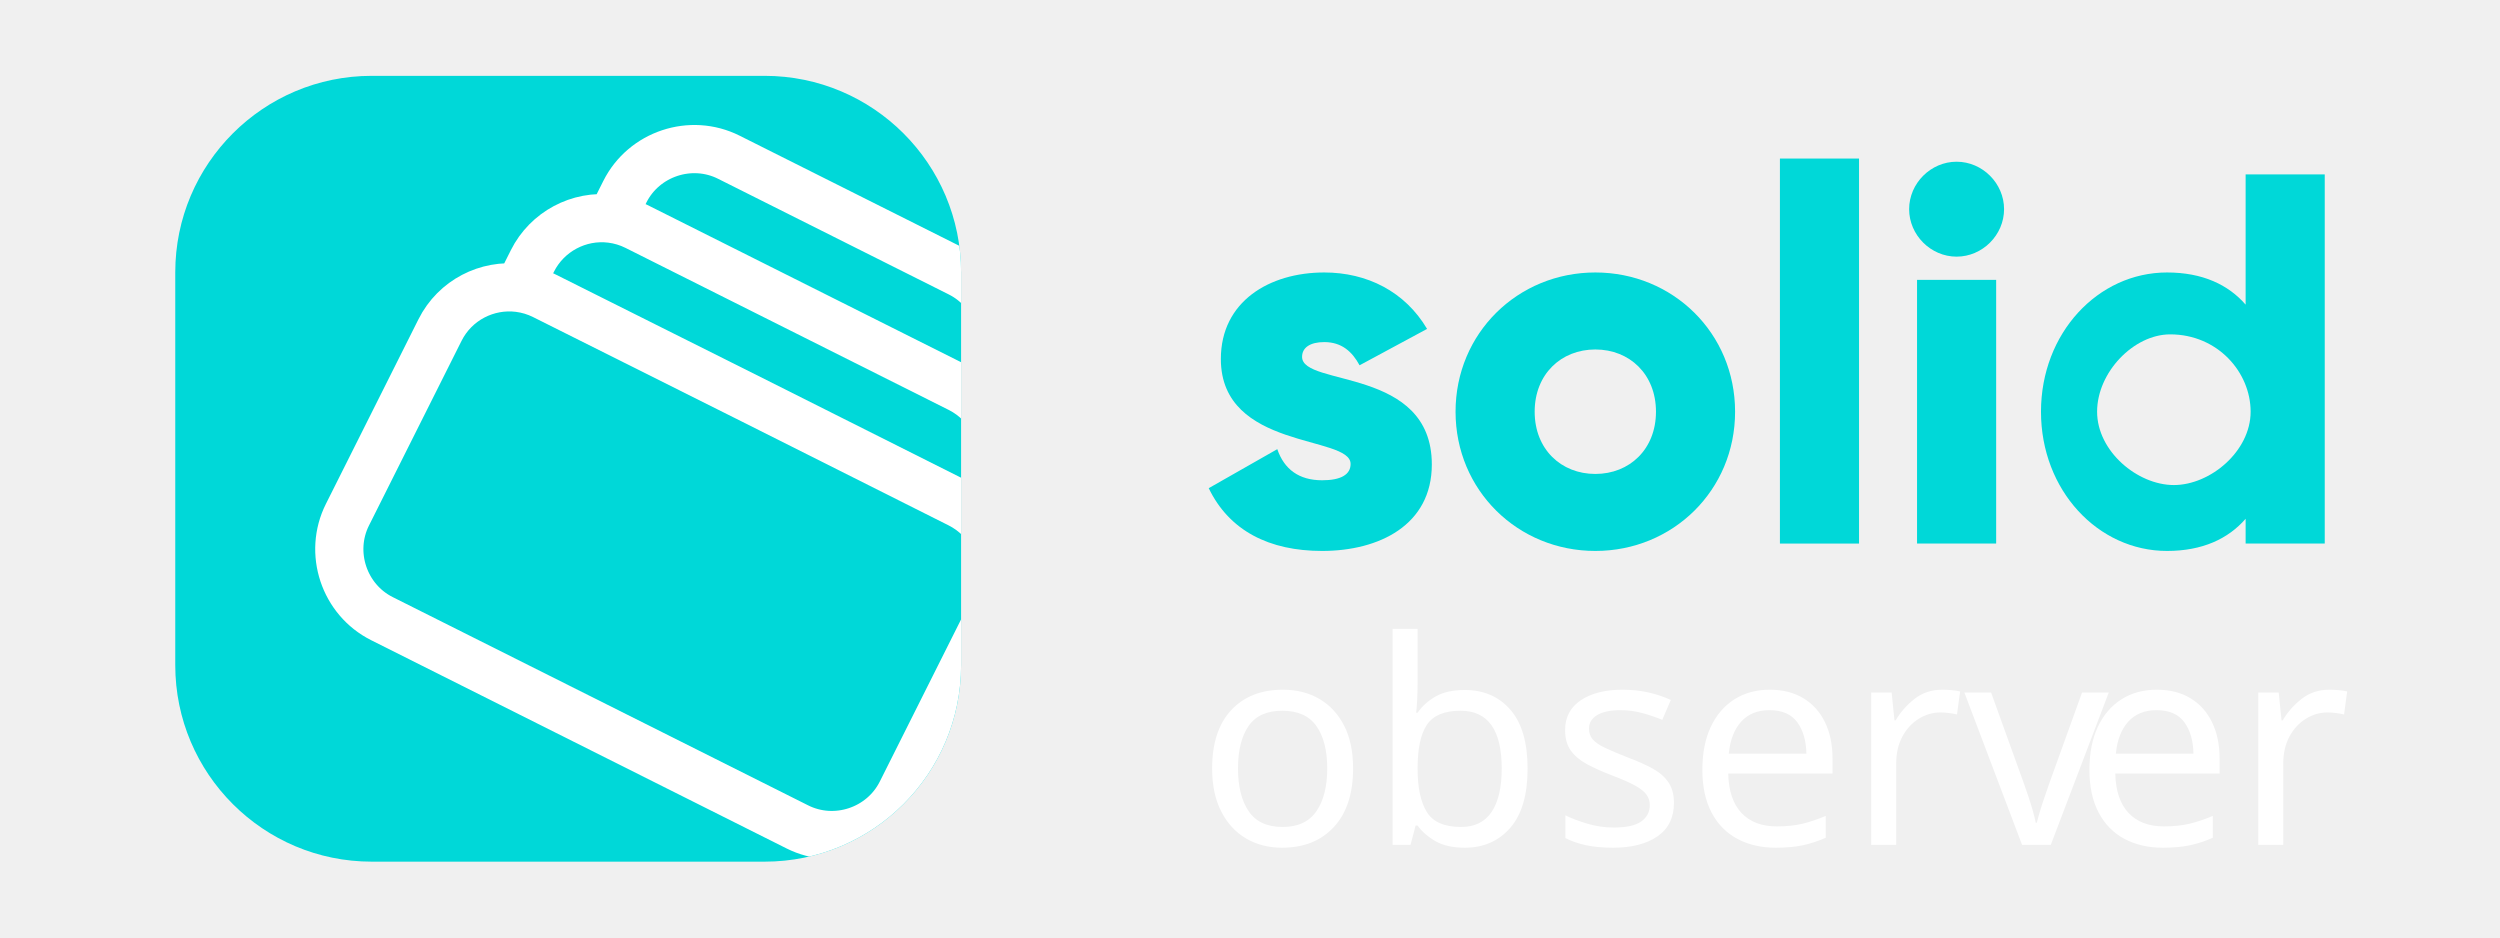
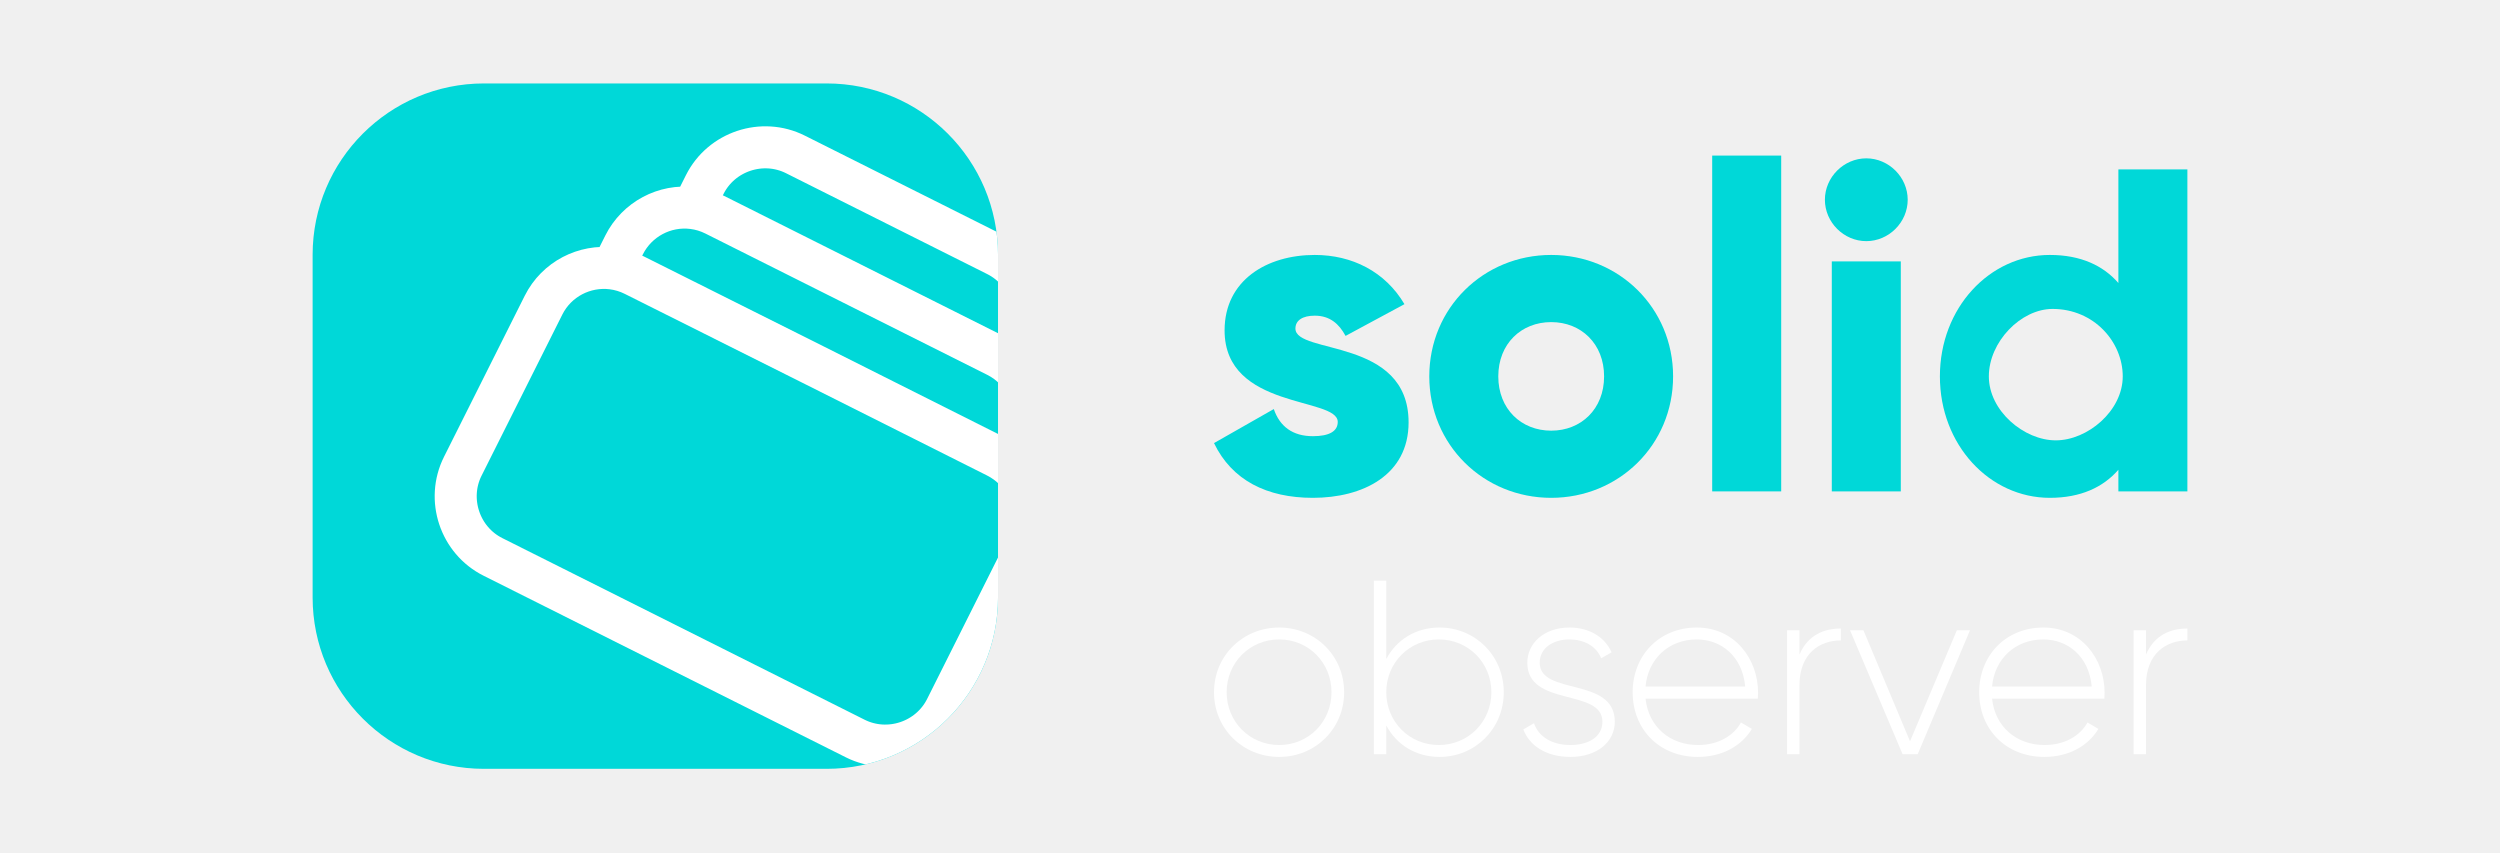
- <svg xmlns="http://www.w3.org/2000/svg" width="100%" height="100%" viewBox="0 0 200 75" version="1.1" xml:space="preserve" style="fill-rule:evenodd;clip-rule:evenodd;stroke-linecap:round;stroke-linejoin:round;">
-   <g transform="matrix(0.079982,0,0,0.079982,-36.92747,-21.60669)">
+ <svg xmlns="http://www.w3.org/2000/svg" width="100%" height="100%" viewBox="0 0 220 75" version="1.1" xml:space="preserve" style="fill-rule:evenodd;clip-rule:evenodd;stroke-linecap:round;stroke-linejoin:round;">
+   <g transform="matrix(0.076736,0,0,0.076736,-21.37024,-19.20783)">
    <path d="M1423,542.5L1423,935.5C1423,1043.951 1334.951,1132 1226.5,1132L833.5,1132C725.049,1132 637,1043.951 637,935.5L637,542.5C637,434.049 725.049,346 833.5,346L1226.5,346C1334.951,346 1423,434.049 1423,542.5Z" style="fill:rgb(0,216,216);" />
    <clipPath id="_clip1">
      <path d="M1423,542.5L1423,935.5C1423,1043.951 1334.951,1132 1226.5,1132L833.5,1132C725.049,1132 637,1043.951 637,935.5L637,542.5C637,434.049 725.049,346 833.5,346L1226.5,346C1334.951,346 1423,434.049 1423,542.5Z" />
    </clipPath>
    <g clip-path="url(#_clip1)">
      <g transform="matrix(30.77829,15.42924,-15.42924,30.77829,994.6012,184.6799)">
        <path d="M6,6.878L6,6C6,4.766 7.016,3.75 8.25,3.75L15.75,3.75C16.984,3.75 18,4.766 18,6L18,6.878M6,6.878C6.235,6.795 6.487,6.75 6.75,6.75L17.25,6.75C17.513,6.75 17.765,6.795 18,6.878M6,6.878C5.103,7.195 4.5,8.049 4.5,9L4.5,9.878M18,6.878C18.897,7.195 19.5,8.049 19.5,9L19.5,9.878M19.5,9.878C19.259,9.793 19.005,9.75 18.75,9.75C14.247,9.744 9.747,9.744 5.25,9.75C4.987,9.75 4.735,9.795 4.5,9.878M19.5,9.878C20.397,10.195 21,11.049 21,12L21,18C21,19.234 19.984,20.25 18.75,20.25L5.25,20.25C4.016,20.25 3,19.234 3,18L3,12C3,11.02 3.626,10.187 4.5,9.878" style="fill:none;fill-rule:nonzero;stroke:white;stroke-width:1.4px;" />
      </g>
    </g>
  </g>
-   <g transform="matrix(0.079982,0,0,0.079982,-158.3513,-161.5595)">
+   <g transform="matrix(0.076736,0,0,0.076736,-137.8661,-153.4806)">
    <path d="M3282.208,2376.886C3282.208,2367.391 3290.649,2362.115 3304.365,2362.115C3321.773,2362.115 3332.324,2371.611 3339.71,2385.327L3407.234,2348.927C3385.078,2311.472 3347.095,2292.481 3304.365,2292.481C3249.501,2292.481 3200.968,2321.495 3200.968,2378.996C3200.968,2470.26 3330.742,2454.961 3330.742,2483.976C3330.742,2494.526 3321.246,2500.329 3302.255,2500.329C3279.043,2500.329 3264.272,2489.251 3257.414,2469.205L3188.835,2508.242C3209.409,2550.973 3249.501,2571.019 3302.255,2571.019C3359.228,2571.019 3411.982,2545.17 3411.982,2484.503C3411.982,2386.909 3282.208,2406.956 3282.208,2376.886Z" style="fill:rgb(0,216,216);fill-rule:nonzero;" />
    <path d="M3575.518,2571.019C3653.065,2571.019 3715.314,2510.352 3715.314,2431.75C3715.314,2353.147 3653.065,2292.481 3575.518,2292.481C3497.97,2292.481 3435.721,2353.147 3435.721,2431.75C3435.721,2510.352 3497.97,2571.019 3575.518,2571.019ZM3575.518,2493.999C3541.228,2493.999 3514.851,2469.205 3514.851,2431.75C3514.851,2394.295 3541.228,2369.501 3575.518,2369.501C3609.807,2369.501 3636.184,2394.295 3636.184,2431.75C3636.184,2469.205 3609.807,2493.999 3575.518,2493.999Z" style="fill:rgb(0,216,216);fill-rule:nonzero;" />
    <rect x="3760.155" y="2178.533" width="79.13" height="385.1" style="fill:rgb(0,216,216);fill-rule:nonzero;" />
    <path d="M3936.879,2276.655C3962.728,2276.655 3984.357,2255.026 3984.357,2229.177C3984.357,2203.327 3962.728,2181.698 3936.879,2181.698C3911.03,2181.698 3889.401,2203.327 3889.401,2229.177C3889.401,2255.026 3911.03,2276.655 3936.879,2276.655ZM3897.314,2563.633L3976.444,2563.633L3976.444,2299.866L3897.314,2299.866L3897.314,2563.633Z" style="fill:rgb(0,216,216);fill-rule:nonzero;" />
    <path d="M4225.968,2194.359L4225.968,2324.66C4208.559,2304.614 4182.71,2292.481 4147.365,2292.481C4078.258,2292.481 4021.284,2353.147 4021.284,2431.75C4021.284,2510.352 4078.258,2571.019 4147.365,2571.019C4182.71,2571.019 4208.559,2558.886 4225.968,2538.839L4225.968,2563.633L4305.098,2563.633L4305.098,2194.359L4225.968,2194.359ZM4154.191,2505.109C4117.791,2505.109 4077.415,2471.315 4077.415,2431.75C4077.415,2392.185 4114.111,2354.391 4150.511,2354.391C4197.911,2354.391 4230.968,2392.185 4230.968,2431.75C4230.968,2471.315 4190.591,2505.109 4154.191,2505.109Z" style="fill:rgb(0,216,216);fill-rule:nonzero;" />
  </g>
-   <g transform="matrix(0.043097,0,0,0.043097,-41.25409,-42.89498)">
-     <g transform="matrix(527.5346,0,0,527.5346,5285.257,2563.633)">
-         </g>
-     <text x="3178.284px" y="2563.633px" style="font-family:'Gilroy-Light', 'Gilroy';font-weight:300;font-size:527.535px;fill:white;">ob<tspan x="3835.592px 4069.29px " y="2563.633px 2563.633px ">se</tspan>rv<tspan x="4806.783px " y="2563.633px ">e</tspan>r</text>
+   <g transform="matrix(0.041348,0,0,0.041348,-25.52126,-39.63213)">
+     <path d="M3339.71,2569.436C3416.202,2569.436 3477.924,2509.825 3477.924,2431.75C3477.924,2353.675 3416.202,2294.063 3339.71,2294.063C3262.69,2294.063 3200.968,2353.675 3200.968,2431.75C3200.968,2509.825 3262.69,2569.436 3339.71,2569.436ZM3339.71,2544.115C3276.933,2544.115 3227.872,2494.526 3227.872,2431.75C3227.872,2368.973 3276.933,2319.385 3339.71,2319.385C3402.486,2319.385 3451.019,2368.973 3451.019,2431.75C3451.019,2494.526 3402.486,2544.115 3339.71,2544.115Z" style="fill:white;fill-rule:nonzero;" />
+     <path d="M3681.025,2294.063C3629.854,2294.063 3589.233,2320.44 3567.605,2361.06L3567.605,2194.359L3541.228,2194.359L3541.228,2563.633L3567.605,2563.633L3567.605,2502.439C3589.233,2543.06 3629.854,2569.436 3681.025,2569.436C3756.462,2569.436 3817.656,2509.825 3817.656,2431.75C3817.656,2353.675 3756.462,2294.063 3681.025,2294.063ZM3679.442,2544.115C3616.665,2544.115 3567.605,2494.526 3567.605,2431.75C3567.605,2368.973 3616.665,2319.385 3679.442,2319.385C3742.219,2319.385 3791.279,2368.973 3791.279,2431.75C3791.279,2494.526 3742.219,2544.115 3679.442,2544.115Z" style="fill:white;fill-rule:nonzero;" />
+     <path d="M3894.148,2368.973C3894.148,2337.321 3923.163,2319.385 3957.453,2319.385C3986.467,2319.385 4013.899,2332.046 4024.977,2359.478L4047.134,2346.817C4032.89,2314.637 4000.183,2294.063 3957.453,2294.063C3903.644,2294.063 3867.772,2327.298 3867.772,2368.973C3867.772,2463.929 4027.615,2422.782 4027.615,2494.526C4027.615,2527.761 3996.49,2544.115 3959.563,2544.115C3919.998,2544.115 3891.511,2526.179 3882.015,2497.692L3859.331,2510.88C3871.992,2544.642 3906.809,2569.436 3959.563,2569.436C4016.009,2569.436 4053.991,2537.784 4053.991,2494.526C4053.991,2397.988 3894.148,2439.663 3894.148,2368.973Z" style="fill:white;fill-rule:nonzero;" />
+     <path d="M4228.605,2294.063C4147.893,2294.063 4091.974,2354.202 4091.974,2431.75C4091.974,2511.408 4149.475,2569.436 4230.716,2569.436C4282.941,2569.436 4324.089,2545.697 4345.718,2509.825L4322.507,2496.109C4307.208,2524.068 4274.501,2544.115 4231.243,2544.115C4171.104,2544.115 4125.736,2505.077 4119.406,2445.466L4358.379,2445.466C4358.379,2441.245 4358.906,2437.025 4358.906,2432.805C4358.906,2360.533 4308.791,2294.063 4228.605,2294.063ZM4228.605,2319.385C4280.304,2319.385 4325.672,2355.257 4331.475,2419.617L4119.406,2419.617C4124.681,2361.06 4168.466,2319.385 4228.605,2319.385Z" style="fill:white;fill-rule:nonzero;" />
+     <path d="M4447.005,2351.565L4447.005,2299.866L4420.628,2299.866L4420.628,2563.633L4447.005,2563.633L4447.005,2416.979C4447.005,2349.454 4489.735,2321.495 4535.103,2321.495L4535.103,2296.173C4499.231,2296.173 4464.941,2309.889 4447.005,2351.565Z" style="fill:white;fill-rule:nonzero;" />
+     <path d="M4781.989,2299.866L4682.285,2536.202L4583.109,2299.866L4554.622,2299.866L4666.459,2563.633L4698.639,2563.633L4809.949,2299.866L4781.989,2299.866Z" style="fill:white;fill-rule:nonzero;" />
+     <path d="M4966.099,2294.063C4885.386,2294.063 4829.467,2354.202 4829.467,2431.75C4829.467,2511.408 4886.969,2569.436 4968.209,2569.436C5020.435,2569.436 5061.583,2545.697 5083.211,2509.825L5060,2496.109C5044.701,2524.068 5011.994,2544.115 4968.736,2544.115C4908.598,2544.115 4863.23,2505.077 4856.899,2445.466L5095.872,2445.466C5095.872,2441.245 5096.4,2437.025 5096.4,2432.805C5096.4,2360.533 5046.284,2294.063 4966.099,2294.063ZM4966.099,2319.385C5017.797,2319.385 5063.165,2355.257 5068.968,2419.617L4856.899,2419.617C4862.174,2361.06 4905.96,2319.385 4966.099,2319.385Z" style="fill:white;fill-rule:nonzero;" />
+     <path d="M5184.498,2351.565L5184.498,2299.866L5158.121,2299.866L5158.121,2563.633L5184.498,2563.633L5184.498,2416.979C5184.498,2349.454 5227.228,2321.495 5272.596,2321.495L5272.596,2296.173C5236.724,2296.173 5202.434,2309.889 5184.498,2351.565Z" style="fill:white;fill-rule:nonzero;" />
  </g>
</svg>
